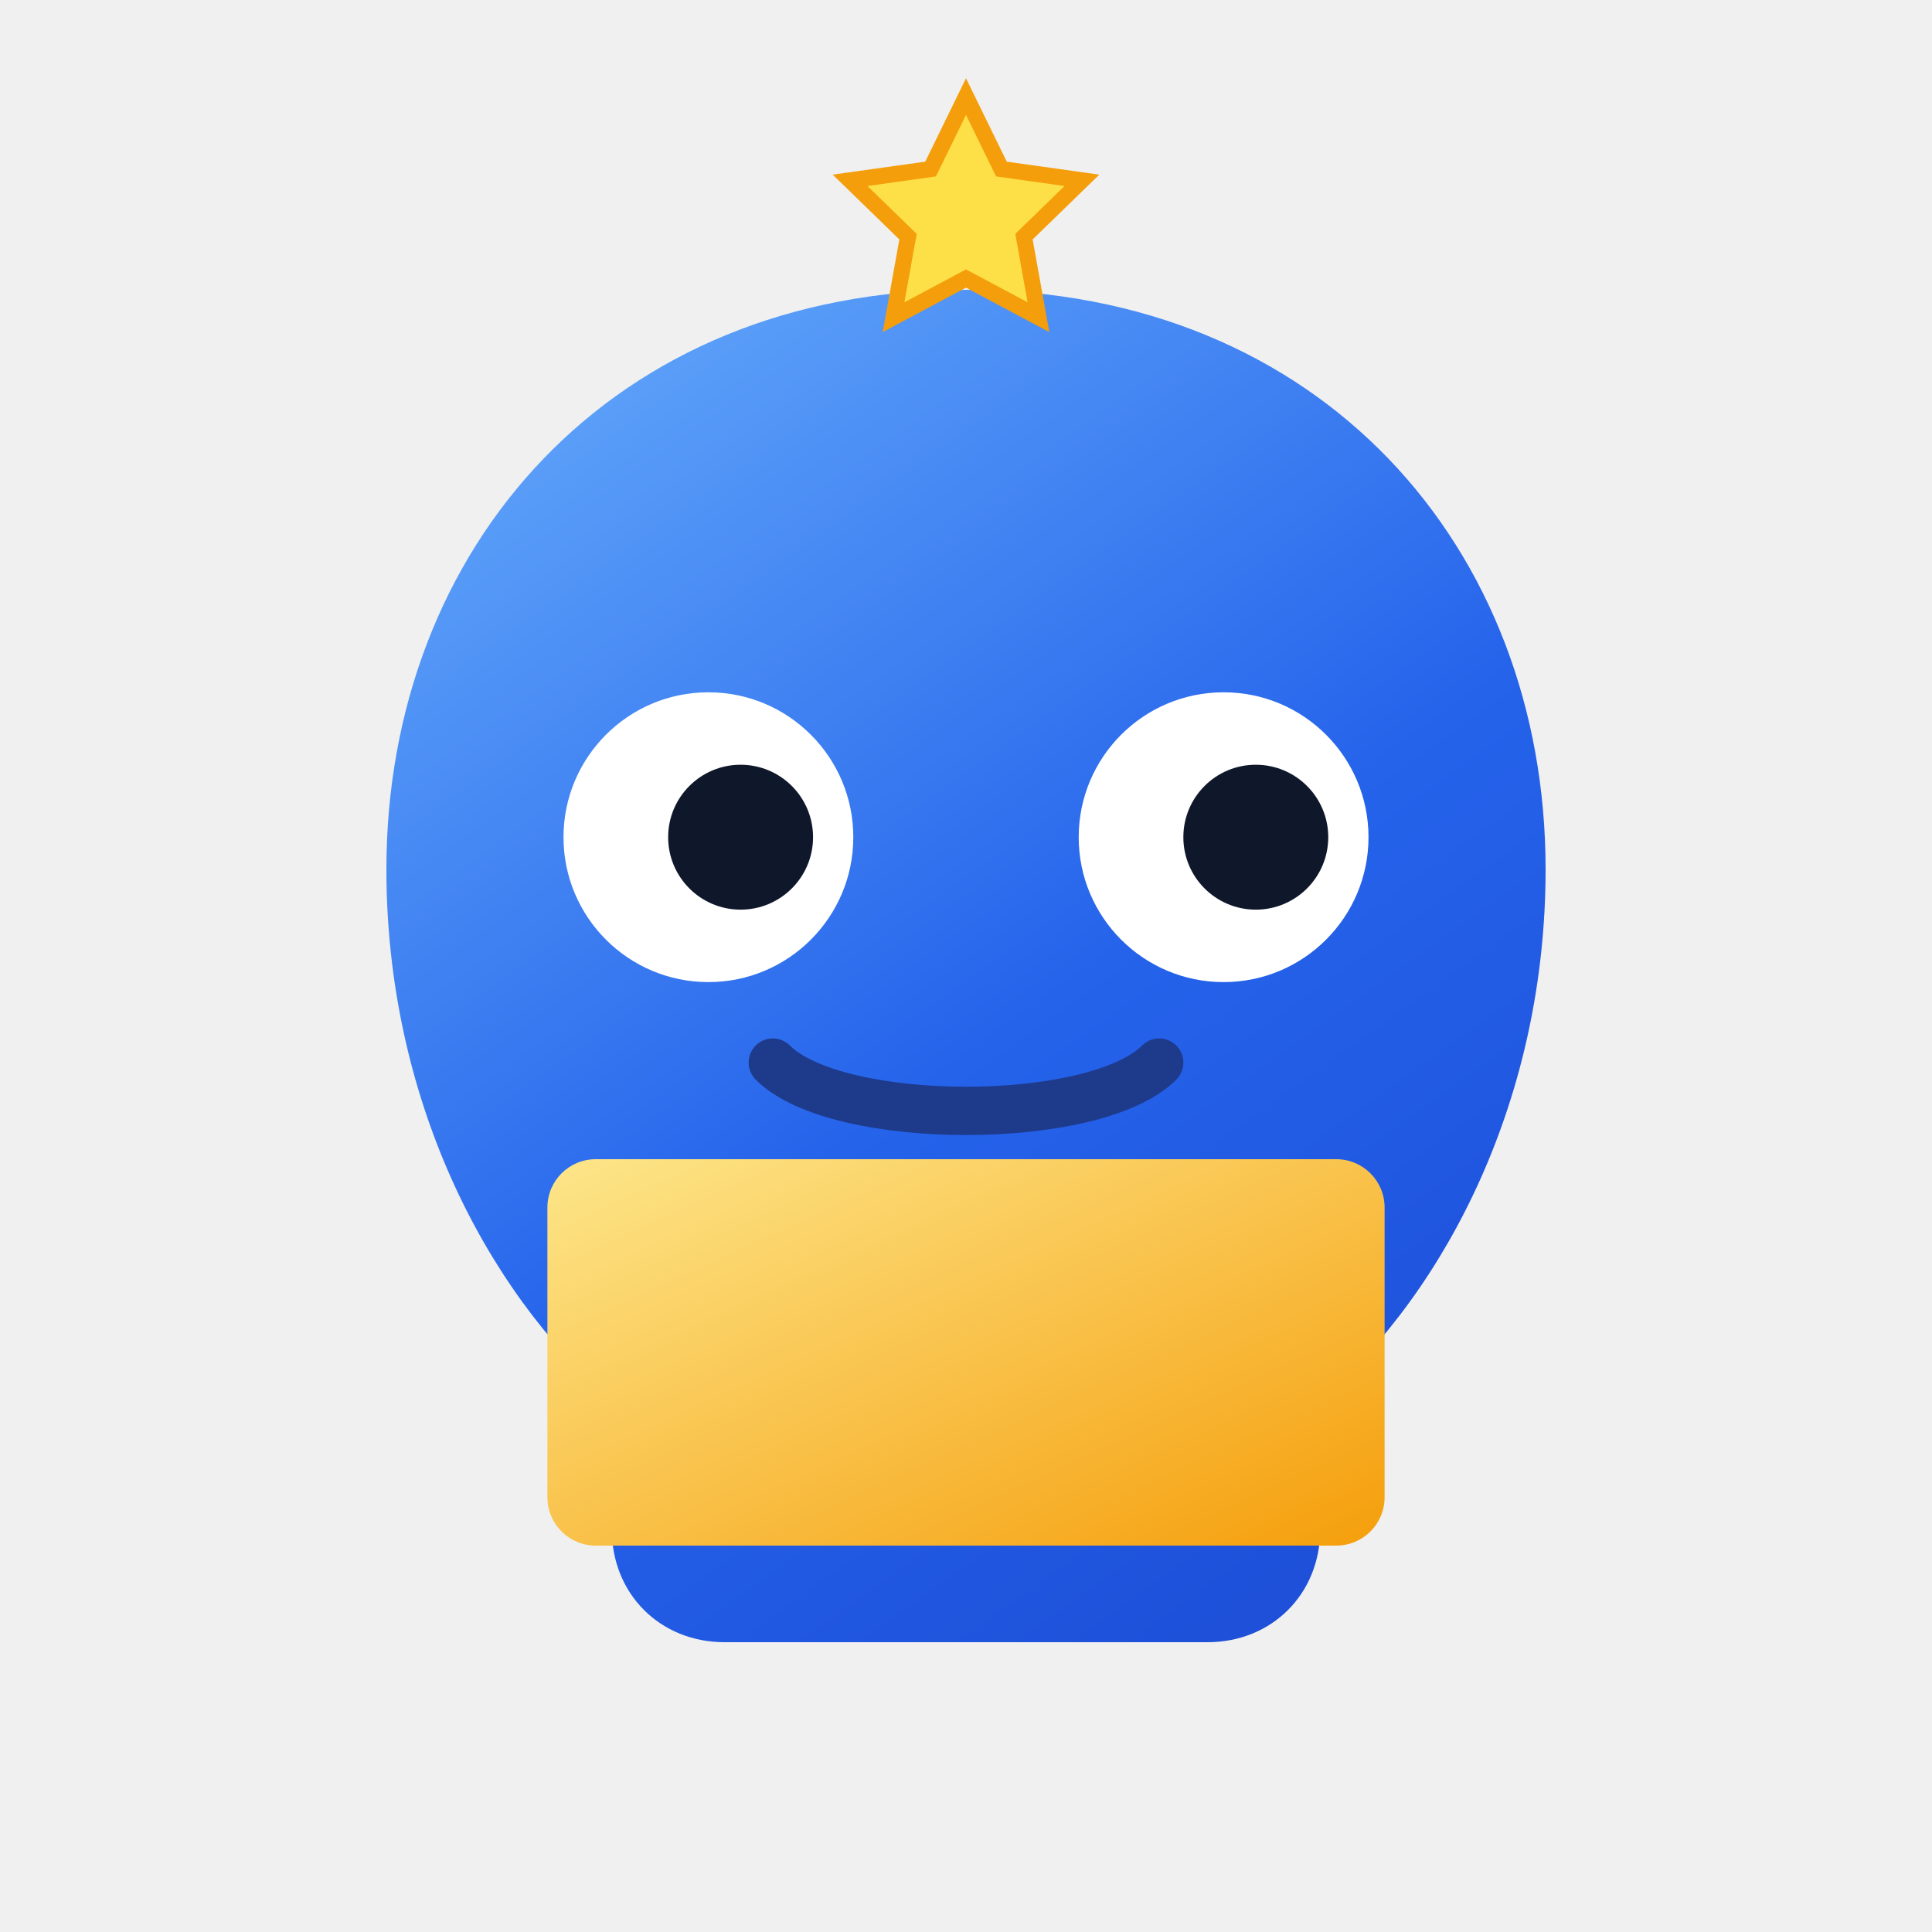
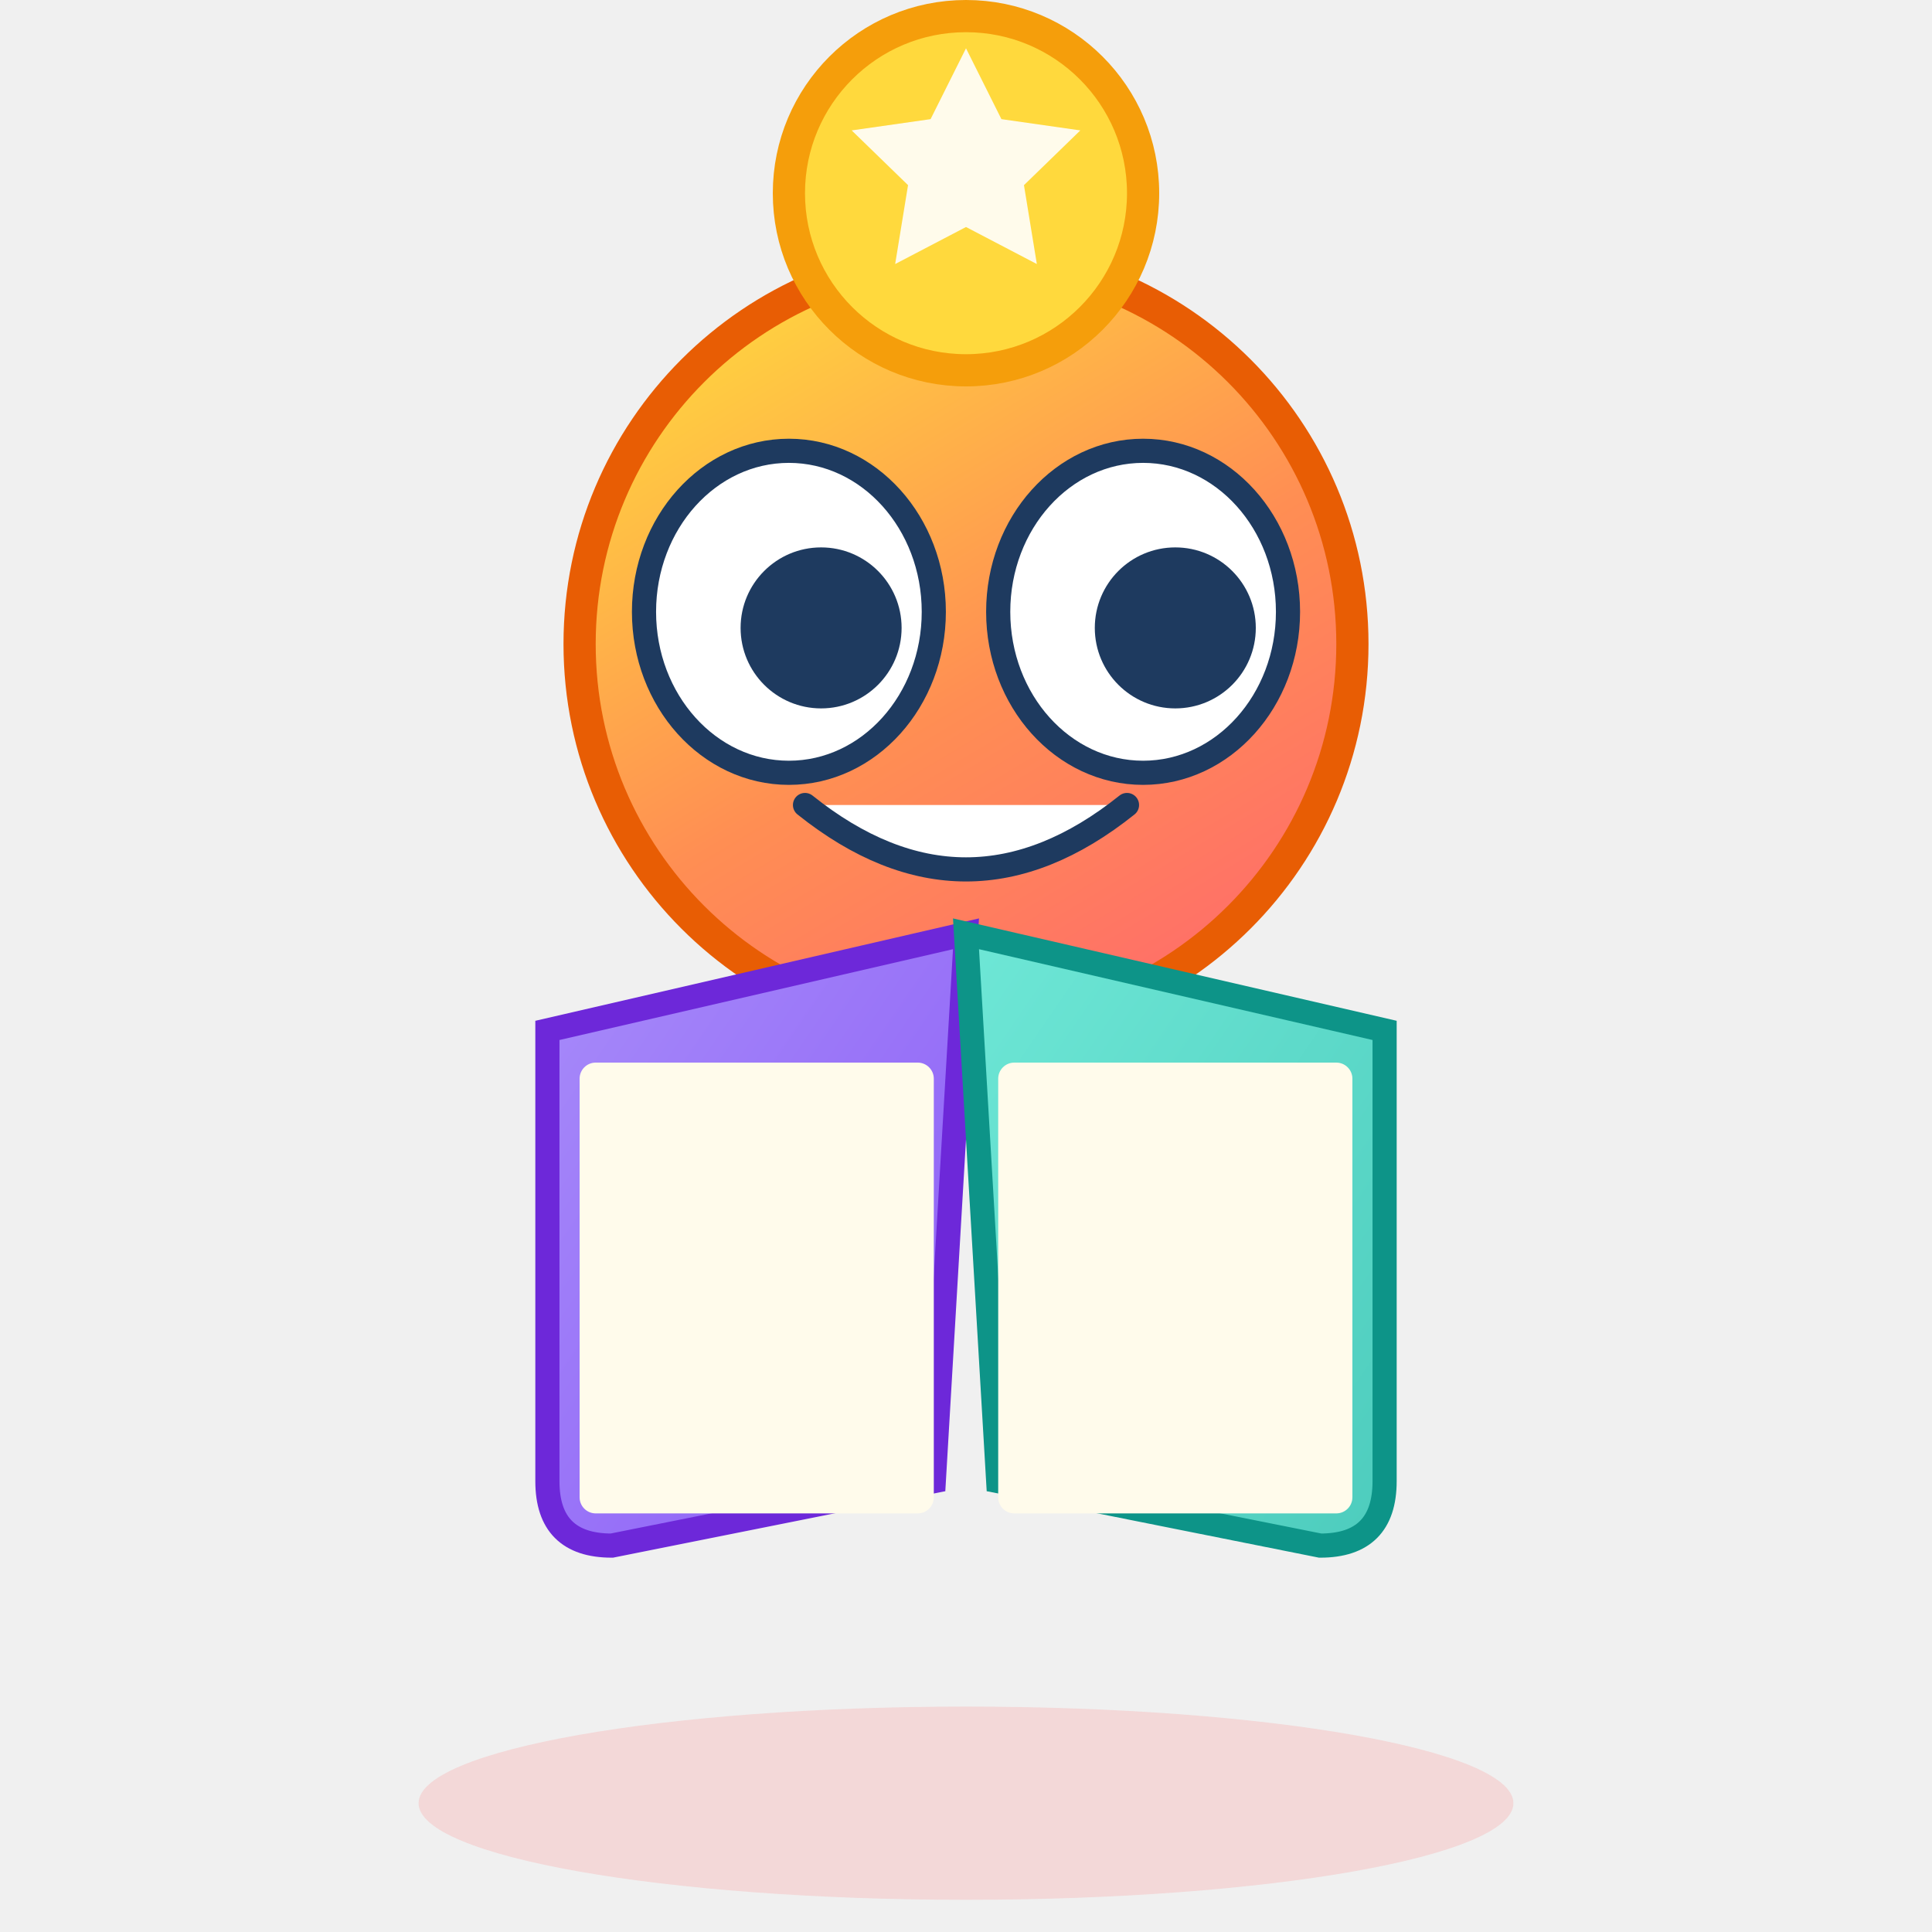
- <svg xmlns="http://www.w3.org/2000/svg" viewBox="0 0 120 120" role="img" aria-label="LexiLand mascot">
+ <svg xmlns="http://www.w3.org/2000/svg" viewBox="0 0 120 120" role="img" aria-label="LexiLand mascot Lexi">
  <defs>
-     <linearGradient id="body" x1="20%" x2="80%" y1="0%" y2="100%">
-       <stop offset="0%" stop-color="#60a5fa" />
-       <stop offset="55%" stop-color="#2563eb" />
-       <stop offset="100%" stop-color="#1d4ed8" />
+     <linearGradient id="head" x1="20%" x2="80%" y1="0%" y2="100%">
+       <stop offset="0%" stop-color="#ffd93d" />
+       <stop offset="55%" stop-color="#ff8e53" />
+       <stop offset="100%" stop-color="#ff6b6b" />
    </linearGradient>
-     <linearGradient id="cover" x1="0%" x2="100%" y1="0%" y2="100%">
-       <stop offset="0%" stop-color="#fde68a" />
-       <stop offset="100%" stop-color="#f59e0b" />
+     <linearGradient id="book-left" x1="0%" x2="100%" y1="0%" y2="100%">
+       <stop offset="0%" stop-color="#a78bfa" />
+       <stop offset="100%" stop-color="#8b5cf6" />
+     </linearGradient>
+     <linearGradient id="book-right" x1="0%" x2="100%" y1="0%" y2="100%">
+       <stop offset="0%" stop-color="#6ee7d6" />
+       <stop offset="100%" stop-color="#4dccbd" />
    </linearGradient>
  </defs>
-   <path d="M60 18c-22 0-36 16-36 36 0 14 6 26 14 33v8c0 4 3 7 7 7h30c4 0 7-3 7-7v-8c8-7 14-19 14-33 0-20-14-36-36-36z" fill="url(#body)" />
-   <circle cx="44" cy="52" fill="#fff" r="9" />
-   <circle cx="76" cy="52" fill="#fff" r="9" />
-   <circle cx="46" cy="52" fill="#0f172a" r="4.5" />
-   <circle cx="78" cy="52" fill="#0f172a" r="4.5" />
-   <path d="M48 66c4 4 20 4 24 0" fill="none" stroke="#1e3a8a" stroke-linecap="round" stroke-width="3" />
-   <rect fill="url(#cover)" height="24" rx="3" width="52" x="34" y="72" />
-   <path d="M60 6l2.2 4.5 5 .7-3.6 3.5.9 5-4.5-2.4-4.5 2.4.9-5-3.6-3.5 5-.7z" fill="#fde047" stroke="#f59e0b" stroke-width="1" />
+   <ellipse cx="60" cy="112" fill="rgba(255,107,107,0.18)" rx="34" ry="6" />
+   <circle cx="60" cy="40" fill="url(#head)" r="24" stroke="#e85d04" stroke-width="2" />
+   <ellipse cx="49" cy="38" fill="#fff" rx="9" ry="10" stroke="#1e3a5f" stroke-width="1.5" />
+   <ellipse cx="71" cy="38" fill="#fff" rx="9" ry="10" stroke="#1e3a5f" stroke-width="1.5" />
+   <circle cx="51" cy="39" fill="#1e3a5f" r="5" />
+   <circle cx="73" cy="39" fill="#1e3a5f" r="5" />
+   <path d="M50 50 Q60 58 70 50" fill="#fff" stroke="#1e3a5f" stroke-linecap="round" stroke-width="1.5" />
+   <path d="M60 58 L34 64 L34 92 Q34 96 38 96 L58 92 Z" fill="url(#book-left)" stroke="#6d28d9" stroke-width="1.5" />
+   <path d="M60 58 L86 64 L86 92 Q86 96 82 96 L62 92 Z" fill="url(#book-right)" stroke="#0d9488" stroke-width="1.5" />
+   <rect fill="#fffbeb" height="28" rx="1" width="22" x="36" y="66" />
+   <rect fill="#fffbeb" height="28" rx="1" width="22" x="62" y="66" />
+   <circle cx="60" cy="12" fill="#ffd93d" r="11" stroke="#f59e0b" stroke-width="2" />
+   <path d="M60 3l2.2 4.4 4.9.7-3.5 3.4.8 4.9-4.4-2.3-4.4 2.3.8-4.9-3.5-3.4 4.9-.7z" fill="#fffbeb" />
</svg>
